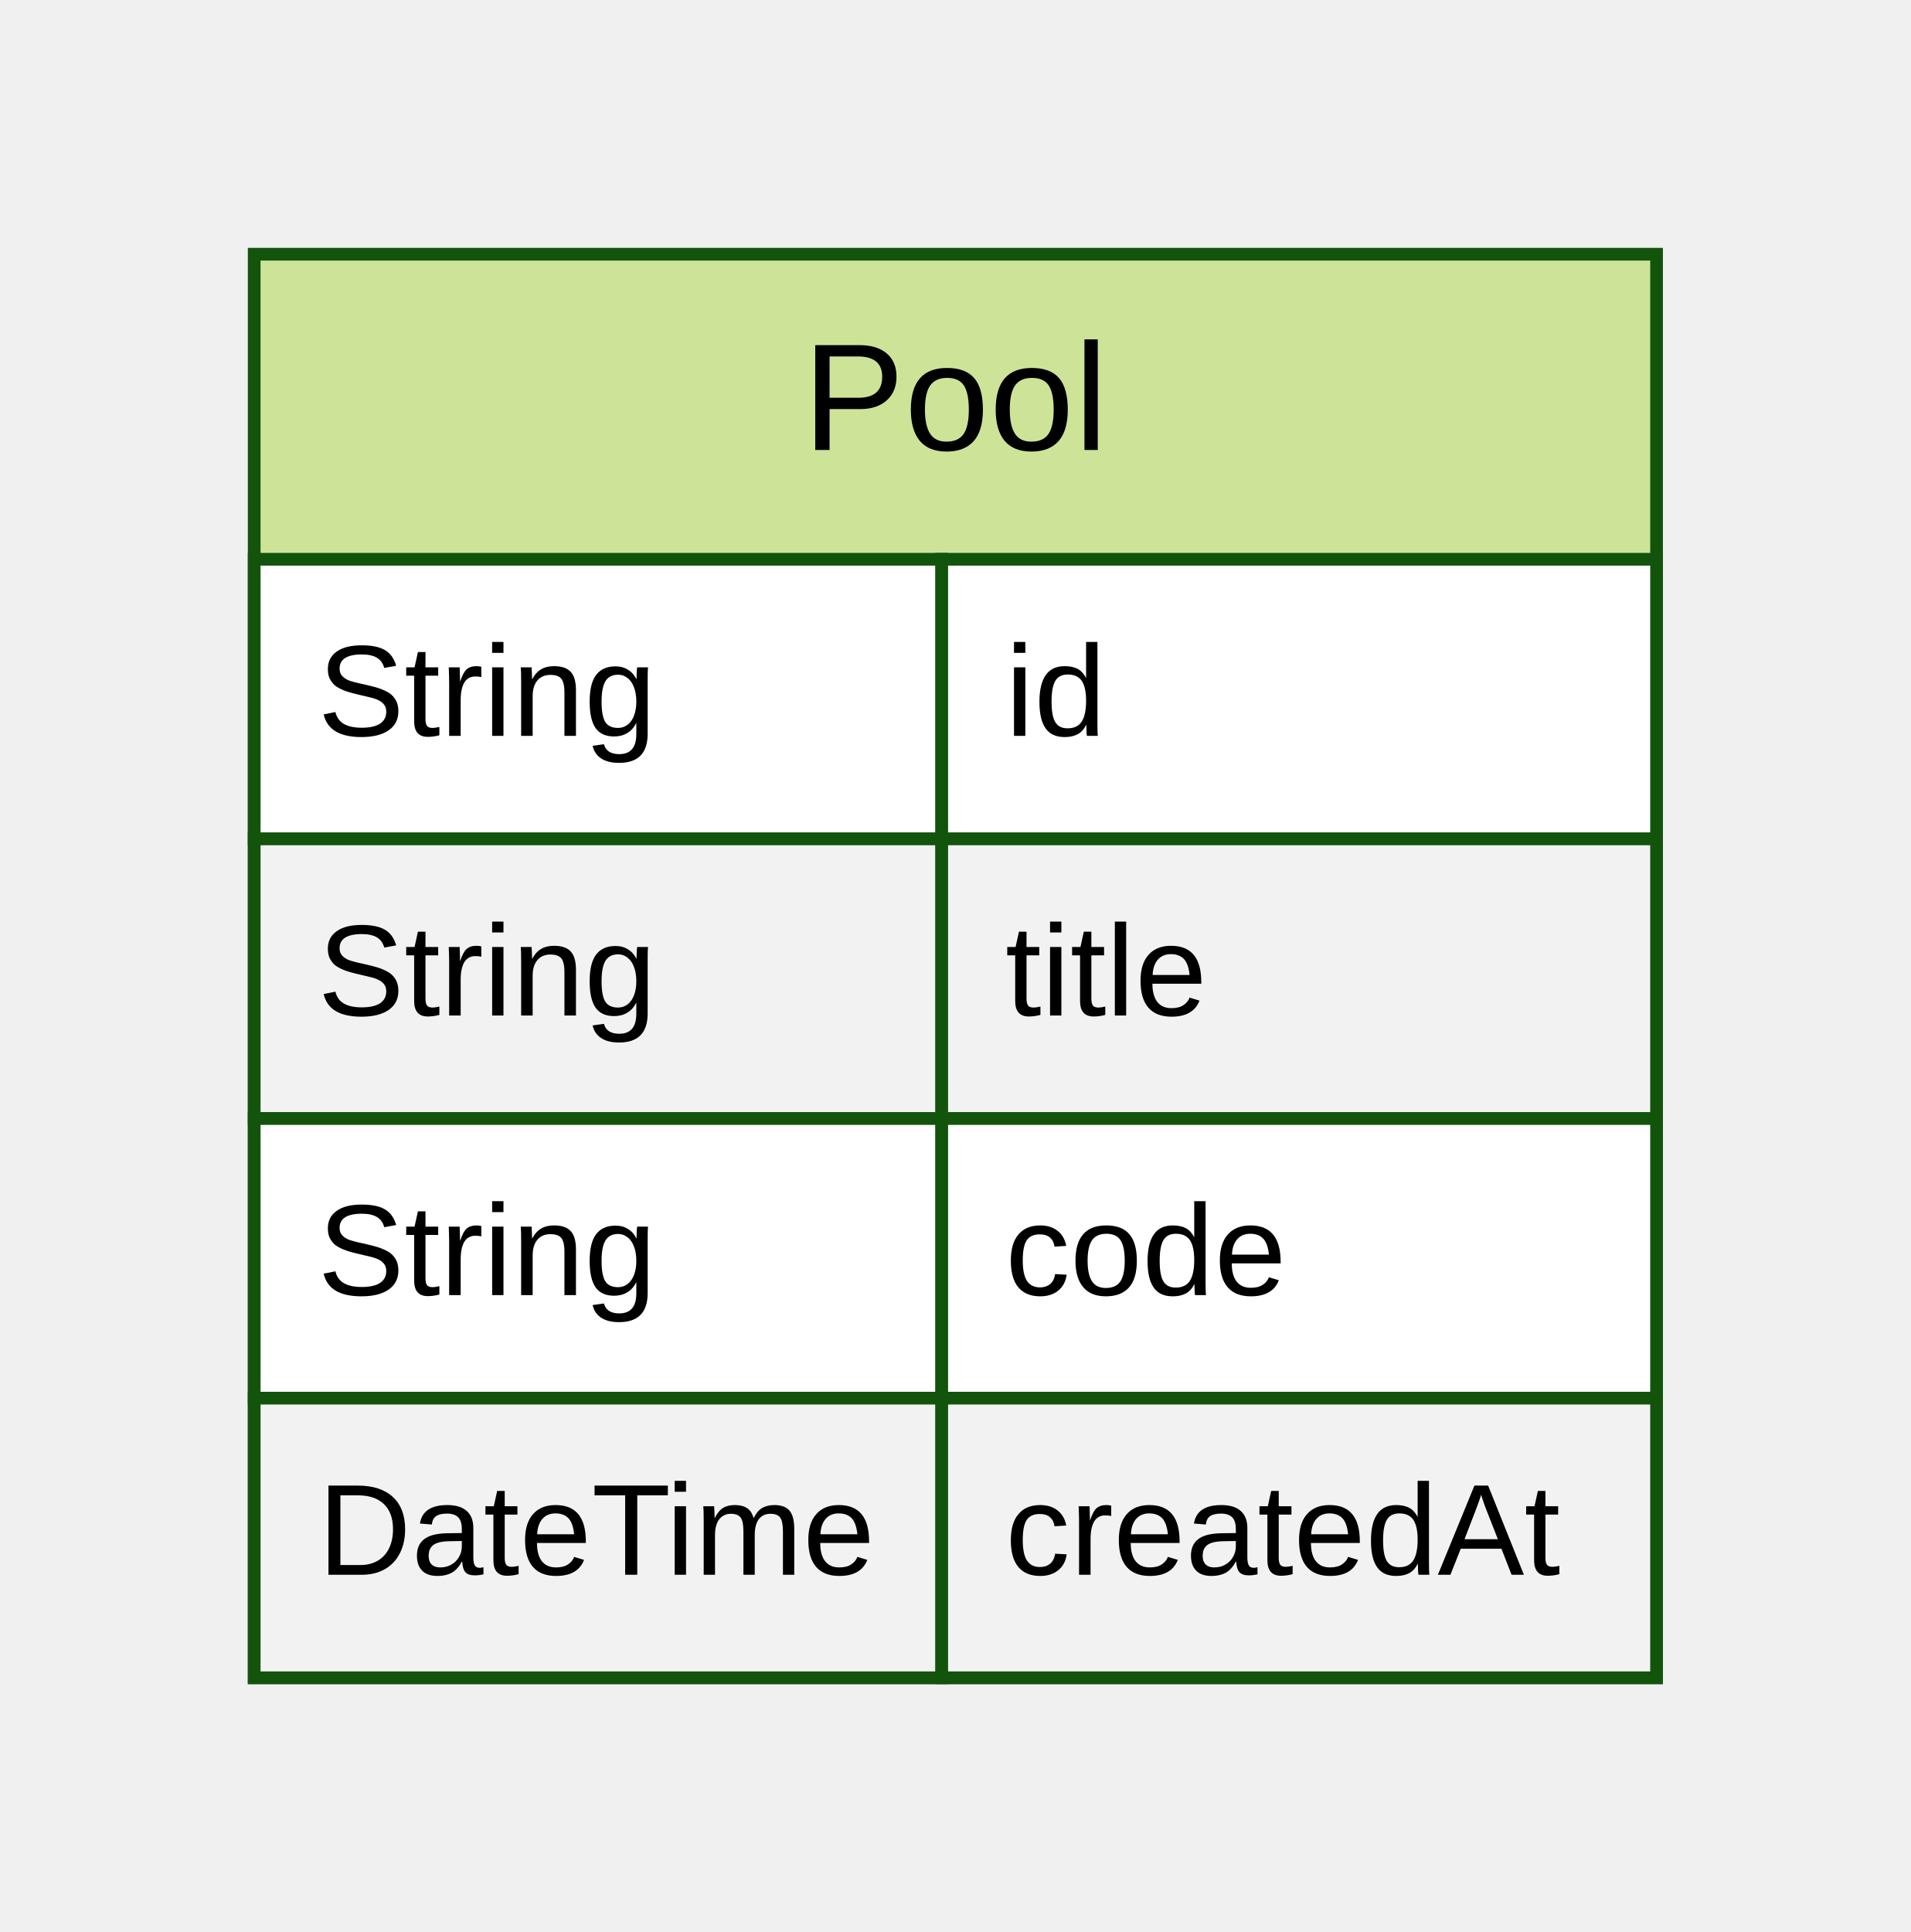
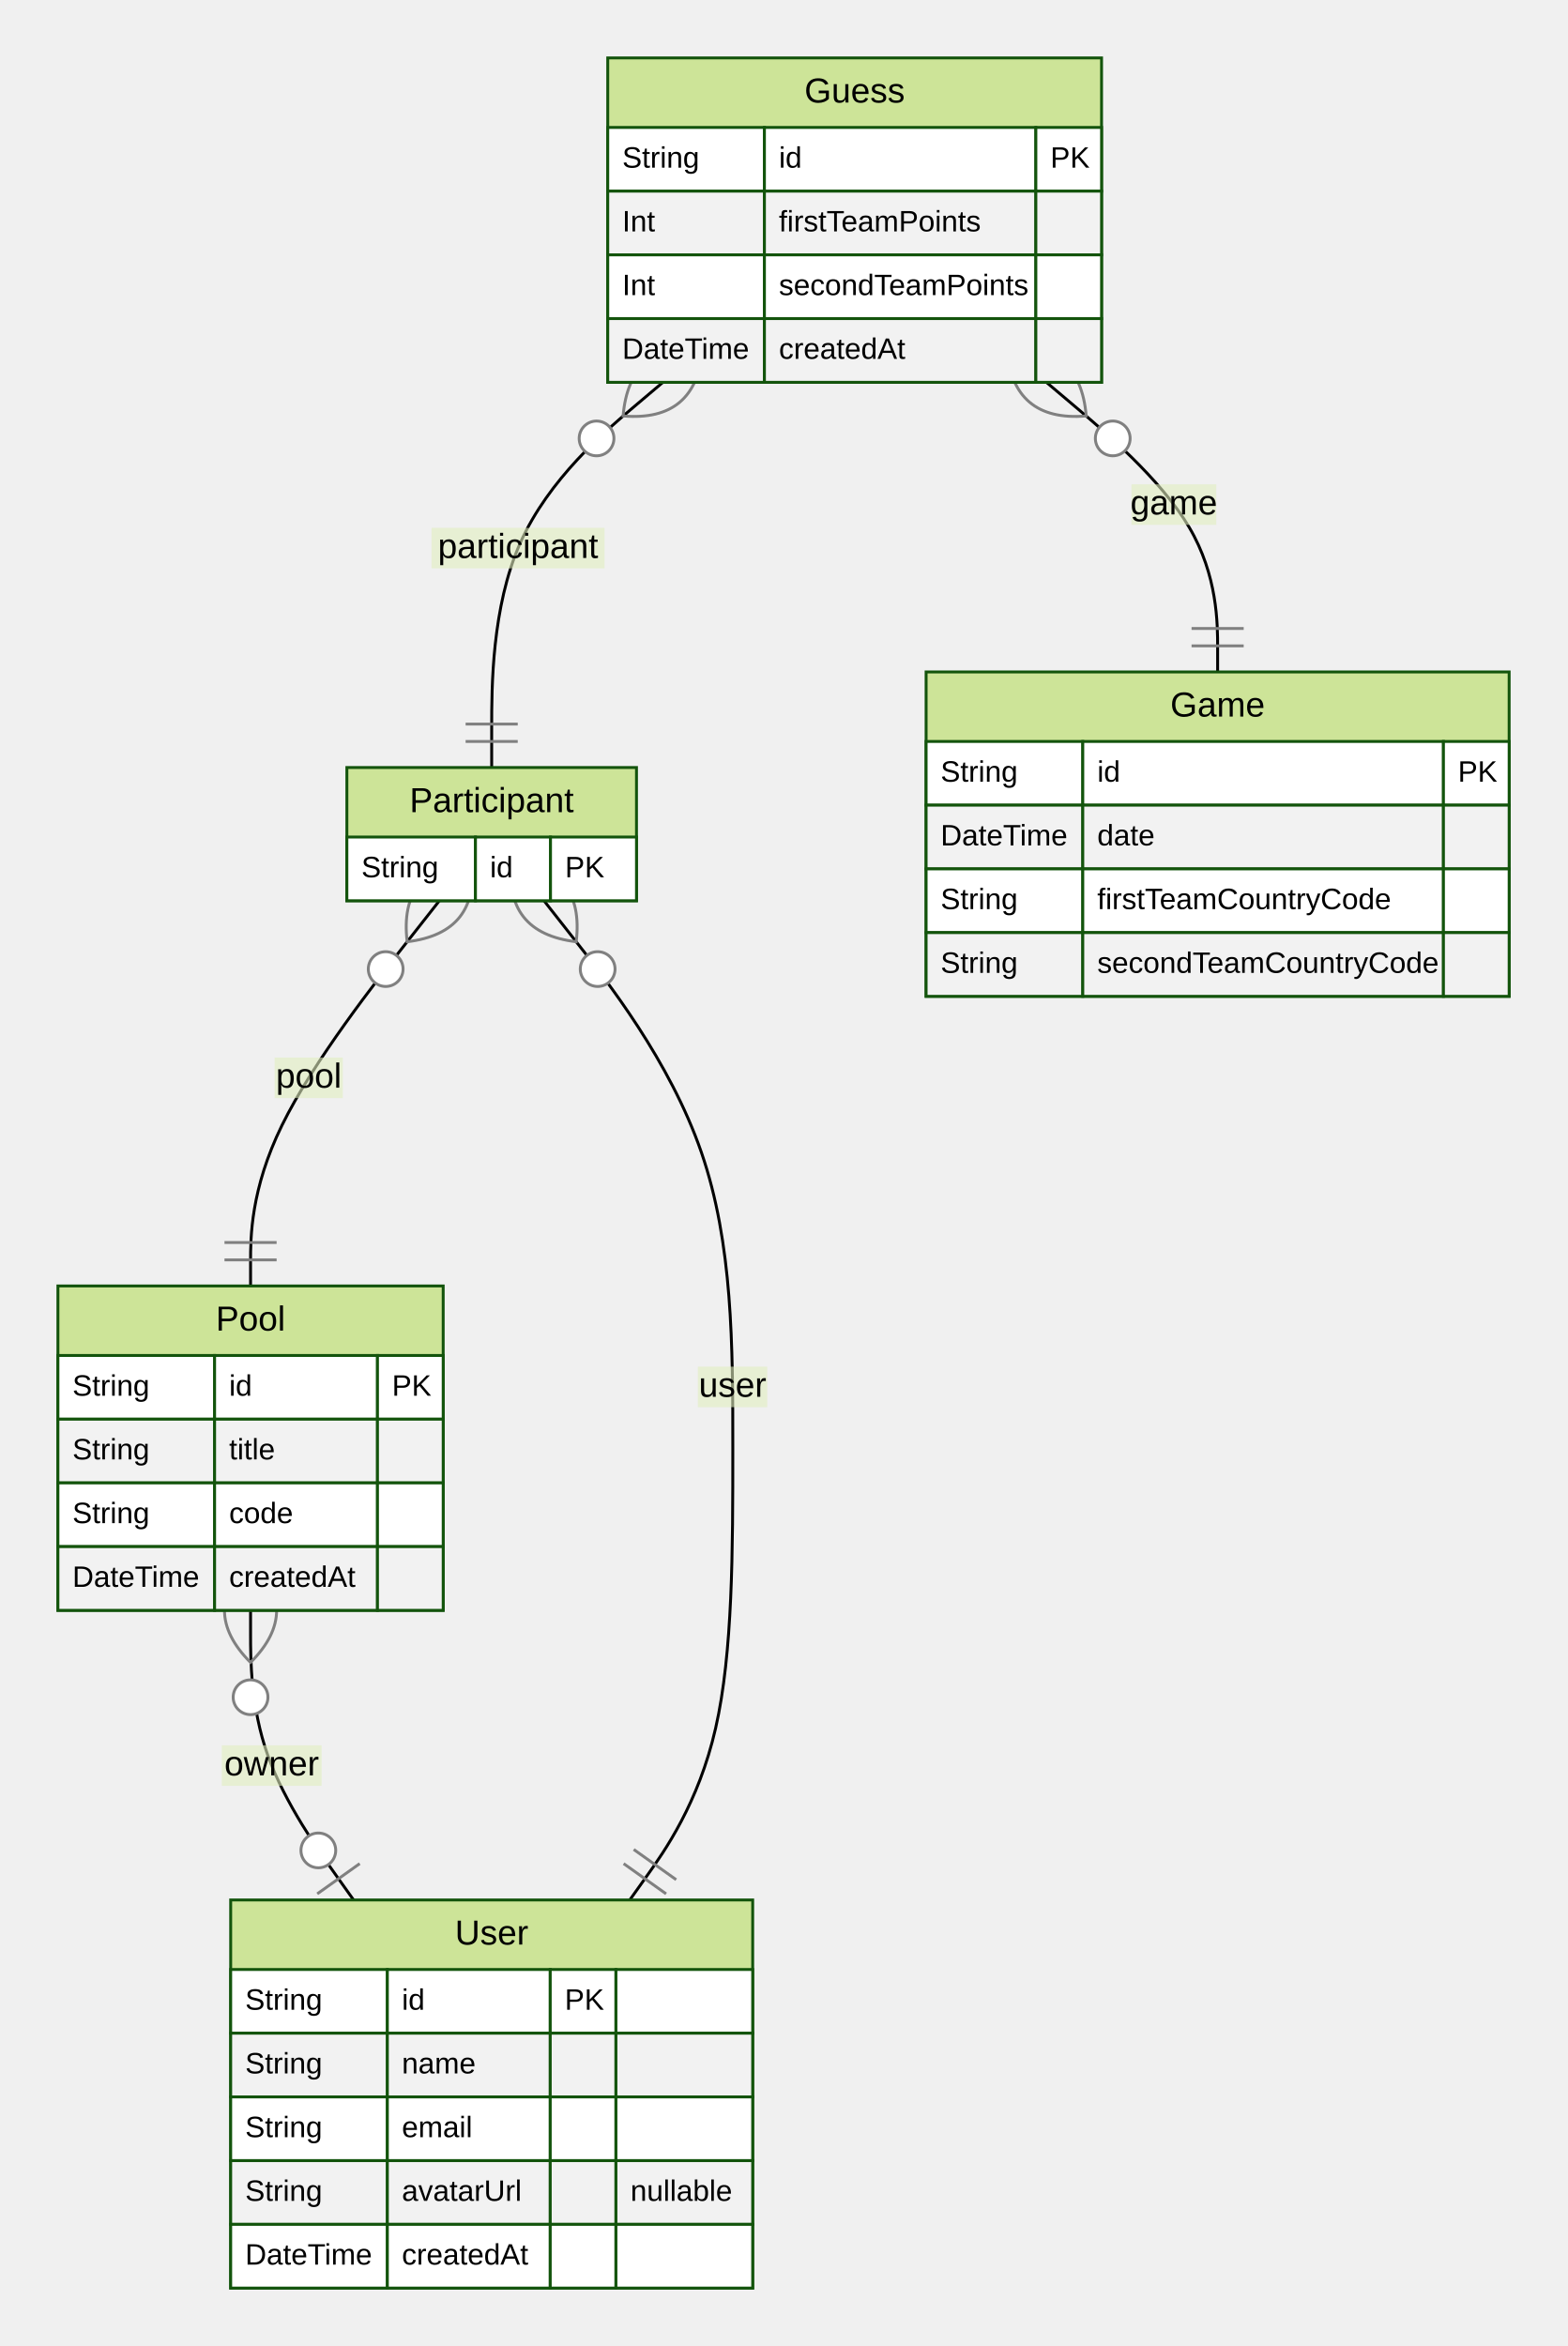
- <svg xmlns="http://www.w3.org/2000/svg" aria-labelledby="chart-title-mermaid-0 chart-desc-mermaid-0" role="img" viewBox="0 0 150.339 152" style="max-width: 150.339px; background-color: white;" width="100%" id="mermaid-0">
+ <svg xmlns="http://www.w3.org/2000/svg" aria-labelledby="chart-title-mermaid-0 chart-desc-mermaid-0" role="img" viewBox="0 0 541.082 810" style="max-width: 541.082px; background-color: white;" width="100%" id="mermaid-0">
  <style>#mermaid-0 {font-family:"trebuchet ms",verdana,arial,sans-serif;font-size:16px;fill:#000000;}#mermaid-0 .error-icon{fill:#552222;}#mermaid-0 .error-text{fill:#552222;stroke:#552222;}#mermaid-0 .edge-thickness-normal{stroke-width:2px;}#mermaid-0 .edge-thickness-thick{stroke-width:3.5px;}#mermaid-0 .edge-pattern-solid{stroke-dasharray:0;}#mermaid-0 .edge-pattern-dashed{stroke-dasharray:3;}#mermaid-0 .edge-pattern-dotted{stroke-dasharray:2;}#mermaid-0 .marker{fill:#000000;stroke:#000000;}#mermaid-0 .marker.cross{stroke:#000000;}#mermaid-0 svg{font-family:"trebuchet ms",verdana,arial,sans-serif;font-size:16px;}#mermaid-0 .entityBox{fill:#cde498;stroke:#13540c;}#mermaid-0 .attributeBoxOdd{fill:#ffffff;stroke:#13540c;}#mermaid-0 .attributeBoxEven{fill:#f2f2f2;stroke:#13540c;}#mermaid-0 .relationshipLabelBox{fill:hsl(78.158, 58.462%, 84.51%);opacity:0.7;background-color:hsl(78.158, 58.462%, 84.51%);}#mermaid-0 .relationshipLabelBox rect{opacity:0.5;}#mermaid-0 .relationshipLine{stroke:#000000;}#mermaid-0 :root{--mermaid-font-family:"trebuchet ms",verdana,arial,sans-serif;}</style>
  <g />
  <defs>
    <marker orient="auto" markerHeight="18" markerWidth="18" refY="9" refX="0" id="ONLY_ONE_START">
      <path d="M9,0 L9,18 M15,0 L15,18" fill="none" stroke="gray" />
    </marker>
  </defs>
  <defs>
    <marker orient="auto" markerHeight="18" markerWidth="18" refY="9" refX="18" id="ONLY_ONE_END">
      <path d="M3,0 L3,18 M9,0 L9,18" fill="none" stroke="gray" />
    </marker>
  </defs>
  <defs>
    <marker orient="auto" markerHeight="18" markerWidth="30" refY="9" refX="0" id="ZERO_OR_ONE_START">
      <circle r="6" cy="9" cx="21" fill="white" stroke="gray" />
      <path d="M9,0 L9,18" fill="none" stroke="gray" />
    </marker>
  </defs>
  <defs>
    <marker orient="auto" markerHeight="18" markerWidth="30" refY="9" refX="30" id="ZERO_OR_ONE_END">
      <circle r="6" cy="9" cx="9" fill="white" stroke="gray" />
      <path d="M21,0 L21,18" fill="none" stroke="gray" />
    </marker>
  </defs>
  <defs>
    <marker orient="auto" markerHeight="36" markerWidth="45" refY="18" refX="18" id="ONE_OR_MORE_START">
      <path d="M0,18 Q 18,0 36,18 Q 18,36 0,18 M42,9 L42,27" fill="none" stroke="gray" />
    </marker>
  </defs>
  <defs>
    <marker orient="auto" markerHeight="36" markerWidth="45" refY="18" refX="27" id="ONE_OR_MORE_END">
      <path d="M3,9 L3,27 M9,18 Q27,0 45,18 Q27,36 9,18" fill="none" stroke="gray" />
    </marker>
  </defs>
  <defs>
    <marker orient="auto" markerHeight="36" markerWidth="57" refY="18" refX="18" id="ZERO_OR_MORE_START">
      <circle r="6" cy="18" cx="48" fill="white" stroke="gray" />
      <path d="M0,18 Q18,0 36,18 Q18,36 0,18" fill="none" stroke="gray" />
    </marker>
  </defs>
  <defs>
    <marker orient="auto" markerHeight="36" markerWidth="57" refY="18" refX="39" id="ZERO_OR_MORE_END">
      <circle r="6" cy="18" cx="9" fill="white" stroke="gray" />
      <path d="M21,18 Q39,0 57,18 Q39,36 21,18" fill="none" stroke="gray" />
    </marker>
  </defs>
-   <g transform="translate(20,20 )" id="Pool">
-     <rect height="112" width="110.339" y="0" x="0" stroke="gray" fill-opacity="100%" fill="honeydew" class="er entityBox" />
-     <text transform="translate(55.16937,12)" style="font-family: &quot;trebuchet ms&quot;, verdana, arial, sans-serif;; font-size: 12px" text-anchor="middle" dominant-baseline="middle" y="0" x="0" id="entity-Pool" class="er entityLabel">Pool</text>
+   <path marker-start="url(#ZERO_OR_MORE_START)" marker-end="url(#ZERO_OR_ONE_END)" fill="none" stroke="gray" d="M86.513,556L86.513,564.333C86.513,572.667,86.513,589.333,92.443,606C98.373,622.667,110.233,639.333,116.163,647.667L122.093,656" class="er relationshipLine" />
+   <path marker-start="url(#ZERO_OR_MORE_START)" marker-end="url(#ONLY_ONE_END)" fill="none" stroke="gray" d="M187.835,311L198.7,324.833C209.565,338.667,231.296,366.333,242.161,397.833C253.026,429.333,253.026,464.667,253.026,500C253.026,535.333,253.026,570.667,247.096,596.667C241.167,622.667,229.307,639.333,223.377,647.667L217.447,656" class="er relationshipLine" />
+   <path marker-start="url(#ZERO_OR_MORE_START)" marker-end="url(#ONLY_ONE_END)" fill="none" stroke="gray" d="M151.705,311L140.839,324.833C129.974,338.667,108.244,366.333,97.378,388.5C86.513,410.667,86.513,427.333,86.513,435.667L86.513,444" class="er relationshipLine" />
+   <path marker-start="url(#ZERO_OR_MORE_START)" marker-end="url(#ONLY_ONE_END)" fill="none" stroke="gray" d="M228.887,132L219.034,140.333C209.181,148.667,189.476,165.333,179.623,187.5C169.77,209.667,169.77,237.333,169.77,251.167L169.77,265" class="er relationshipLine" />
+   <path marker-start="url(#ZERO_OR_MORE_START)" marker-end="url(#ONLY_ONE_END)" fill="none" stroke="gray" d="M361.309,132L371.162,140.333C381.015,148.667,400.72,165.333,410.573,182C420.426,198.667,420.426,215.333,420.426,223.667L420.426,232" class="er relationshipLine" />
+   <g transform="translate(20,444 )" id="Pool">
+     <rect height="112" width="133.026" y="0" x="0" stroke="gray" fill-opacity="100%" fill="honeydew" class="er entityBox" />
+     <text transform="translate(66.51321,12)" style="font-family: &quot;trebuchet ms&quot;, verdana, arial, sans-serif;; font-size: 12px" text-anchor="middle" dominant-baseline="middle" y="0" x="0" id="entity-Pool" class="er entityLabel">Pool</text>
    <rect height="22" width="54.096" y="24" x="0" stroke="gray" fill-opacity="100%" fill="honeydew" class="er attributeBoxOdd" />
    <text transform="translate(5,35)" style="font-family: &quot;trebuchet ms&quot;, verdana, arial, sans-serif;; font-size: 10.2px" text-anchor="left" dominant-baseline="middle" y="0" x="0" id="entity-Pool-attr-1-type" class="er entityLabel">String</text>
    <rect height="22" width="56.243" y="24" x="54.096" stroke="gray" fill-opacity="100%" fill="honeydew" class="er attributeBoxOdd" />
    <text transform="translate(59.09555,35)" style="font-family: &quot;trebuchet ms&quot;, verdana, arial, sans-serif;; font-size: 10.2px" text-anchor="left" dominant-baseline="middle" y="0" x="0" id="entity-Pool-attr-1-name" class="er entityLabel">id</text>
+     <rect height="22" width="22.688" y="24" x="110.339" stroke="gray" fill-opacity="100%" fill="honeydew" class="er attributeBoxOdd" />
+     <text transform="translate(115.3387,35)" style="font-family: &quot;trebuchet ms&quot;, verdana, arial, sans-serif;; font-size: 10.2px" text-anchor="left" dominant-baseline="middle" y="0" x="0" id="entity-Pool-attr-1-key" class="er entityLabel">PK</text>
    <rect height="22" width="54.096" y="46" x="0" stroke="gray" fill-opacity="100%" fill="honeydew" class="er attributeBoxEven" />
    <text transform="translate(5,57)" style="font-family: &quot;trebuchet ms&quot;, verdana, arial, sans-serif;; font-size: 10.2px" text-anchor="left" dominant-baseline="middle" y="0" x="0" id="entity-Pool-attr-2-type" class="er entityLabel">String</text>
    <rect height="22" width="56.243" y="46" x="54.096" stroke="gray" fill-opacity="100%" fill="honeydew" class="er attributeBoxEven" />
    <text transform="translate(59.09555,57)" style="font-family: &quot;trebuchet ms&quot;, verdana, arial, sans-serif;; font-size: 10.2px" text-anchor="left" dominant-baseline="middle" y="0" x="0" id="entity-Pool-attr-2-name" class="er entityLabel">title</text>
+     <rect height="22" width="22.688" y="46" x="110.339" stroke="gray" fill-opacity="100%" fill="honeydew" class="er attributeBoxEven" />
+     <text transform="translate(115.3387,57)" style="font-family: &quot;trebuchet ms&quot;, verdana, arial, sans-serif;; font-size: 10.2px" text-anchor="left" dominant-baseline="middle" y="0" x="0" id="entity-Pool-attr-2-key" class="er entityLabel" />
    <rect height="22" width="54.096" y="68" x="0" stroke="gray" fill-opacity="100%" fill="honeydew" class="er attributeBoxOdd" />
    <text transform="translate(5,79)" style="font-family: &quot;trebuchet ms&quot;, verdana, arial, sans-serif;; font-size: 10.2px" text-anchor="left" dominant-baseline="middle" y="0" x="0" id="entity-Pool-attr-3-type" class="er entityLabel">String</text>
    <rect height="22" width="56.243" y="68" x="54.096" stroke="gray" fill-opacity="100%" fill="honeydew" class="er attributeBoxOdd" />
    <text transform="translate(59.09555,79)" style="font-family: &quot;trebuchet ms&quot;, verdana, arial, sans-serif;; font-size: 10.2px" text-anchor="left" dominant-baseline="middle" y="0" x="0" id="entity-Pool-attr-3-name" class="er entityLabel">code</text>
+     <rect height="22" width="22.688" y="68" x="110.339" stroke="gray" fill-opacity="100%" fill="honeydew" class="er attributeBoxOdd" />
+     <text transform="translate(115.3387,79)" style="font-family: &quot;trebuchet ms&quot;, verdana, arial, sans-serif;; font-size: 10.2px" text-anchor="left" dominant-baseline="middle" y="0" x="0" id="entity-Pool-attr-3-key" class="er entityLabel" />
    <rect height="22" width="54.096" y="90" x="0" stroke="gray" fill-opacity="100%" fill="honeydew" class="er attributeBoxEven" />
    <text transform="translate(5,101)" style="font-family: &quot;trebuchet ms&quot;, verdana, arial, sans-serif;; font-size: 10.2px" text-anchor="left" dominant-baseline="middle" y="0" x="0" id="entity-Pool-attr-4-type" class="er entityLabel">DateTime</text>
    <rect height="22" width="56.243" y="90" x="54.096" stroke="gray" fill-opacity="100%" fill="honeydew" class="er attributeBoxEven" />
    <text transform="translate(59.09555,101)" style="font-family: &quot;trebuchet ms&quot;, verdana, arial, sans-serif;; font-size: 10.2px" text-anchor="left" dominant-baseline="middle" y="0" x="0" id="entity-Pool-attr-4-name" class="er entityLabel">createdAt</text>
-   </g>
+     <rect height="22" width="22.688" y="90" x="110.339" stroke="gray" fill-opacity="100%" fill="honeydew" class="er attributeBoxEven" />
+     <text transform="translate(115.3387,101)" style="font-family: &quot;trebuchet ms&quot;, verdana, arial, sans-serif;; font-size: 10.2px" text-anchor="left" dominant-baseline="middle" y="0" x="0" id="entity-Pool-attr-4-key" class="er entityLabel" />
+   </g>
+   <g transform="translate(119.7698,265 )" id="Participant">
+     <rect height="46" width="100" y="0" x="0" stroke="gray" fill-opacity="100%" fill="honeydew" class="er entityBox" />
+     <text transform="translate(50,12)" style="font-family: &quot;trebuchet ms&quot;, verdana, arial, sans-serif;; font-size: 12px" text-anchor="middle" dominant-baseline="middle" y="0" x="0" id="entity-Participant" class="er entityLabel">Participant</text>
+     <rect height="22" width="44.399" y="24" x="0" stroke="gray" fill-opacity="100%" fill="honeydew" class="er attributeBoxOdd" />
+     <text transform="translate(5,35)" style="font-family: &quot;trebuchet ms&quot;, verdana, arial, sans-serif;; font-size: 10.2px" text-anchor="left" dominant-baseline="middle" y="0" x="0" id="entity-Participant-attr-1-type" class="er entityLabel">String</text>
+     <rect height="22" width="25.911" y="24" x="44.399" stroke="gray" fill-opacity="100%" fill="honeydew" class="er attributeBoxOdd" />
+     <text transform="translate(49.39862,35)" style="font-family: &quot;trebuchet ms&quot;, verdana, arial, sans-serif;; font-size: 10.2px" text-anchor="left" dominant-baseline="middle" y="0" x="0" id="entity-Participant-attr-1-name" class="er entityLabel">id</text>
+     <rect height="22" width="29.69" y="24" x="70.31" stroke="gray" fill-opacity="100%" fill="honeydew" class="er attributeBoxOdd" />
+     <text transform="translate(75.30976,35)" style="font-family: &quot;trebuchet ms&quot;, verdana, arial, sans-serif;; font-size: 10.2px" text-anchor="left" dominant-baseline="middle" y="0" x="0" id="entity-Participant-attr-1-key" class="er entityLabel">PK</text>
+   </g>
+   <g transform="translate(79.65034,656 )" id="User">
+     <rect height="134" width="180.239" y="0" x="0" stroke="gray" fill-opacity="100%" fill="honeydew" class="er entityBox" />
+     <text transform="translate(90.11948,12)" style="font-family: &quot;trebuchet ms&quot;, verdana, arial, sans-serif;; font-size: 12px" text-anchor="middle" dominant-baseline="middle" y="0" x="0" id="entity-User" class="er entityLabel">User</text>
+     <rect height="22" width="54.096" y="24" x="0" stroke="gray" fill-opacity="100%" fill="honeydew" class="er attributeBoxOdd" />
+     <text transform="translate(5,35)" style="font-family: &quot;trebuchet ms&quot;, verdana, arial, sans-serif;; font-size: 10.2px" text-anchor="left" dominant-baseline="middle" y="0" x="0" id="entity-User-attr-1-type" class="er entityLabel">String</text>
+     <rect height="22" width="56.243" y="24" x="54.096" stroke="gray" fill-opacity="100%" fill="honeydew" class="er attributeBoxOdd" />
+     <text transform="translate(59.09555,35)" style="font-family: &quot;trebuchet ms&quot;, verdana, arial, sans-serif;; font-size: 10.2px" text-anchor="left" dominant-baseline="middle" y="0" x="0" id="entity-User-attr-1-name" class="er entityLabel">id</text>
+     <rect height="22" width="22.688" y="24" x="110.339" stroke="gray" fill-opacity="100%" fill="honeydew" class="er attributeBoxOdd" />
+     <text transform="translate(115.3387,35)" style="font-family: &quot;trebuchet ms&quot;, verdana, arial, sans-serif;; font-size: 10.2px" text-anchor="left" dominant-baseline="middle" y="0" x="0" id="entity-User-attr-1-key" class="er entityLabel">PK</text>
+     <rect height="22" width="47.213" y="24" x="133.026" stroke="gray" fill-opacity="100%" fill="honeydew" class="er attributeBoxOdd" />
+     <text transform="translate(138.0264,35)" style="font-family: &quot;trebuchet ms&quot;, verdana, arial, sans-serif;; font-size: 10.2px" text-anchor="left" dominant-baseline="middle" y="0" x="0" id="entity-User-attr-1-comment" class="er entityLabel" />
+     <rect height="22" width="54.096" y="46" x="0" stroke="gray" fill-opacity="100%" fill="honeydew" class="er attributeBoxEven" />
+     <text transform="translate(5,57)" style="font-family: &quot;trebuchet ms&quot;, verdana, arial, sans-serif;; font-size: 10.2px" text-anchor="left" dominant-baseline="middle" y="0" x="0" id="entity-User-attr-2-type" class="er entityLabel">String</text>
+     <rect height="22" width="56.243" y="46" x="54.096" stroke="gray" fill-opacity="100%" fill="honeydew" class="er attributeBoxEven" />
+     <text transform="translate(59.09555,57)" style="font-family: &quot;trebuchet ms&quot;, verdana, arial, sans-serif;; font-size: 10.2px" text-anchor="left" dominant-baseline="middle" y="0" x="0" id="entity-User-attr-2-name" class="er entityLabel">name</text>
+     <rect height="22" width="22.688" y="46" x="110.339" stroke="gray" fill-opacity="100%" fill="honeydew" class="er attributeBoxEven" />
+     <text transform="translate(115.3387,57)" style="font-family: &quot;trebuchet ms&quot;, verdana, arial, sans-serif;; font-size: 10.2px" text-anchor="left" dominant-baseline="middle" y="0" x="0" id="entity-User-attr-2-key" class="er entityLabel" />
+     <rect height="22" width="47.213" y="46" x="133.026" stroke="gray" fill-opacity="100%" fill="honeydew" class="er attributeBoxEven" />
+     <text transform="translate(138.0264,57)" style="font-family: &quot;trebuchet ms&quot;, verdana, arial, sans-serif;; font-size: 10.2px" text-anchor="left" dominant-baseline="middle" y="0" x="0" id="entity-User-attr-2-comment" class="er entityLabel" />
+     <rect height="22" width="54.096" y="68" x="0" stroke="gray" fill-opacity="100%" fill="honeydew" class="er attributeBoxOdd" />
+     <text transform="translate(5,79)" style="font-family: &quot;trebuchet ms&quot;, verdana, arial, sans-serif;; font-size: 10.2px" text-anchor="left" dominant-baseline="middle" y="0" x="0" id="entity-User-attr-3-type" class="er entityLabel">String</text>
+     <rect height="22" width="56.243" y="68" x="54.096" stroke="gray" fill-opacity="100%" fill="honeydew" class="er attributeBoxOdd" />
+     <text transform="translate(59.09555,79)" style="font-family: &quot;trebuchet ms&quot;, verdana, arial, sans-serif;; font-size: 10.2px" text-anchor="left" dominant-baseline="middle" y="0" x="0" id="entity-User-attr-3-name" class="er entityLabel">email</text>
+     <rect height="22" width="22.688" y="68" x="110.339" stroke="gray" fill-opacity="100%" fill="honeydew" class="er attributeBoxOdd" />
+     <text transform="translate(115.3387,79)" style="font-family: &quot;trebuchet ms&quot;, verdana, arial, sans-serif;; font-size: 10.2px" text-anchor="left" dominant-baseline="middle" y="0" x="0" id="entity-User-attr-3-key" class="er entityLabel" />
+     <rect height="22" width="47.213" y="68" x="133.026" stroke="gray" fill-opacity="100%" fill="honeydew" class="er attributeBoxOdd" />
+     <text transform="translate(138.0264,79)" style="font-family: &quot;trebuchet ms&quot;, verdana, arial, sans-serif;; font-size: 10.2px" text-anchor="left" dominant-baseline="middle" y="0" x="0" id="entity-User-attr-3-comment" class="er entityLabel" />
+     <rect height="22" width="54.096" y="90" x="0" stroke="gray" fill-opacity="100%" fill="honeydew" class="er attributeBoxEven" />
+     <text transform="translate(5,101)" style="font-family: &quot;trebuchet ms&quot;, verdana, arial, sans-serif;; font-size: 10.2px" text-anchor="left" dominant-baseline="middle" y="0" x="0" id="entity-User-attr-4-type" class="er entityLabel">String</text>
+     <rect height="22" width="56.243" y="90" x="54.096" stroke="gray" fill-opacity="100%" fill="honeydew" class="er attributeBoxEven" />
+     <text transform="translate(59.09555,101)" style="font-family: &quot;trebuchet ms&quot;, verdana, arial, sans-serif;; font-size: 10.2px" text-anchor="left" dominant-baseline="middle" y="0" x="0" id="entity-User-attr-4-name" class="er entityLabel">avatarUrl</text>
+     <rect height="22" width="22.688" y="90" x="110.339" stroke="gray" fill-opacity="100%" fill="honeydew" class="er attributeBoxEven" />
+     <text transform="translate(115.3387,101)" style="font-family: &quot;trebuchet ms&quot;, verdana, arial, sans-serif;; font-size: 10.2px" text-anchor="left" dominant-baseline="middle" y="0" x="0" id="entity-User-attr-4-key" class="er entityLabel" />
+     <rect height="22" width="47.213" y="90" x="133.026" stroke="gray" fill-opacity="100%" fill="honeydew" class="er attributeBoxEven" />
+     <text transform="translate(138.0264,101)" style="font-family: &quot;trebuchet ms&quot;, verdana, arial, sans-serif;; font-size: 10.2px" text-anchor="left" dominant-baseline="middle" y="0" x="0" id="entity-User-attr-4-comment" class="er entityLabel">nullable</text>
+     <rect height="22" width="54.096" y="112" x="0" stroke="gray" fill-opacity="100%" fill="honeydew" class="er attributeBoxOdd" />
+     <text transform="translate(5,123)" style="font-family: &quot;trebuchet ms&quot;, verdana, arial, sans-serif;; font-size: 10.2px" text-anchor="left" dominant-baseline="middle" y="0" x="0" id="entity-User-attr-5-type" class="er entityLabel">DateTime</text>
+     <rect height="22" width="56.243" y="112" x="54.096" stroke="gray" fill-opacity="100%" fill="honeydew" class="er attributeBoxOdd" />
+     <text transform="translate(59.09555,123)" style="font-family: &quot;trebuchet ms&quot;, verdana, arial, sans-serif;; font-size: 10.2px" text-anchor="left" dominant-baseline="middle" y="0" x="0" id="entity-User-attr-5-name" class="er entityLabel">createdAt</text>
+     <rect height="22" width="22.688" y="112" x="110.339" stroke="gray" fill-opacity="100%" fill="honeydew" class="er attributeBoxOdd" />
+     <text transform="translate(115.3387,123)" style="font-family: &quot;trebuchet ms&quot;, verdana, arial, sans-serif;; font-size: 10.2px" text-anchor="left" dominant-baseline="middle" y="0" x="0" id="entity-User-attr-5-key" class="er entityLabel" />
+     <rect height="22" width="47.213" y="112" x="133.026" stroke="gray" fill-opacity="100%" fill="honeydew" class="er attributeBoxOdd" />
+     <text transform="translate(138.0264,123)" style="font-family: &quot;trebuchet ms&quot;, verdana, arial, sans-serif;; font-size: 10.2px" text-anchor="left" dominant-baseline="middle" y="0" x="0" id="entity-User-attr-5-comment" class="er entityLabel" />
+   </g>
+   <g transform="translate(319.7698,232 )" id="Game">
+     <rect height="112" width="201.312" y="0" x="0" stroke="gray" fill-opacity="100%" fill="honeydew" class="er entityBox" />
+     <text transform="translate(100.6562,12)" style="font-family: &quot;trebuchet ms&quot;, verdana, arial, sans-serif;; font-size: 12px" text-anchor="middle" dominant-baseline="middle" y="0" x="0" id="entity-Game" class="er entityLabel">Game</text>
+     <rect height="22" width="54.096" y="24" x="0" stroke="gray" fill-opacity="100%" fill="honeydew" class="er attributeBoxOdd" />
+     <text transform="translate(5,35)" style="font-family: &quot;trebuchet ms&quot;, verdana, arial, sans-serif;; font-size: 10.2px" text-anchor="left" dominant-baseline="middle" y="0" x="0" id="entity-Game-attr-1-type" class="er entityLabel">String</text>
+     <rect height="22" width="124.529" y="24" x="54.096" stroke="gray" fill-opacity="100%" fill="honeydew" class="er attributeBoxOdd" />
+     <text transform="translate(59.09555,35)" style="font-family: &quot;trebuchet ms&quot;, verdana, arial, sans-serif;; font-size: 10.2px" text-anchor="left" dominant-baseline="middle" y="0" x="0" id="entity-Game-attr-1-name" class="er entityLabel">id</text>
+     <rect height="22" width="22.688" y="24" x="178.625" stroke="gray" fill-opacity="100%" fill="honeydew" class="er attributeBoxOdd" />
+     <text transform="translate(183.6248,35)" style="font-family: &quot;trebuchet ms&quot;, verdana, arial, sans-serif;; font-size: 10.2px" text-anchor="left" dominant-baseline="middle" y="0" x="0" id="entity-Game-attr-1-key" class="er entityLabel">PK</text>
+     <rect height="22" width="54.096" y="46" x="0" stroke="gray" fill-opacity="100%" fill="honeydew" class="er attributeBoxEven" />
+     <text transform="translate(5,57)" style="font-family: &quot;trebuchet ms&quot;, verdana, arial, sans-serif;; font-size: 10.2px" text-anchor="left" dominant-baseline="middle" y="0" x="0" id="entity-Game-attr-2-type" class="er entityLabel">DateTime</text>
+     <rect height="22" width="124.529" y="46" x="54.096" stroke="gray" fill-opacity="100%" fill="honeydew" class="er attributeBoxEven" />
+     <text transform="translate(59.09555,57)" style="font-family: &quot;trebuchet ms&quot;, verdana, arial, sans-serif;; font-size: 10.2px" text-anchor="left" dominant-baseline="middle" y="0" x="0" id="entity-Game-attr-2-name" class="er entityLabel">date</text>
+     <rect height="22" width="22.688" y="46" x="178.625" stroke="gray" fill-opacity="100%" fill="honeydew" class="er attributeBoxEven" />
+     <text transform="translate(183.6248,57)" style="font-family: &quot;trebuchet ms&quot;, verdana, arial, sans-serif;; font-size: 10.2px" text-anchor="left" dominant-baseline="middle" y="0" x="0" id="entity-Game-attr-2-key" class="er entityLabel" />
+     <rect height="22" width="54.096" y="68" x="0" stroke="gray" fill-opacity="100%" fill="honeydew" class="er attributeBoxOdd" />
+     <text transform="translate(5,79)" style="font-family: &quot;trebuchet ms&quot;, verdana, arial, sans-serif;; font-size: 10.2px" text-anchor="left" dominant-baseline="middle" y="0" x="0" id="entity-Game-attr-3-type" class="er entityLabel">String</text>
+     <rect height="22" width="124.529" y="68" x="54.096" stroke="gray" fill-opacity="100%" fill="honeydew" class="er attributeBoxOdd" />
+     <text transform="translate(59.09555,79)" style="font-family: &quot;trebuchet ms&quot;, verdana, arial, sans-serif;; font-size: 10.2px" text-anchor="left" dominant-baseline="middle" y="0" x="0" id="entity-Game-attr-3-name" class="er entityLabel">firstTeamCountryCode</text>
+     <rect height="22" width="22.688" y="68" x="178.625" stroke="gray" fill-opacity="100%" fill="honeydew" class="er attributeBoxOdd" />
+     <text transform="translate(183.6248,79)" style="font-family: &quot;trebuchet ms&quot;, verdana, arial, sans-serif;; font-size: 10.2px" text-anchor="left" dominant-baseline="middle" y="0" x="0" id="entity-Game-attr-3-key" class="er entityLabel" />
+     <rect height="22" width="54.096" y="90" x="0" stroke="gray" fill-opacity="100%" fill="honeydew" class="er attributeBoxEven" />
+     <text transform="translate(5,101)" style="font-family: &quot;trebuchet ms&quot;, verdana, arial, sans-serif;; font-size: 10.2px" text-anchor="left" dominant-baseline="middle" y="0" x="0" id="entity-Game-attr-4-type" class="er entityLabel">String</text>
+     <rect height="22" width="124.529" y="90" x="54.096" stroke="gray" fill-opacity="100%" fill="honeydew" class="er attributeBoxEven" />
+     <text transform="translate(59.09555,101)" style="font-family: &quot;trebuchet ms&quot;, verdana, arial, sans-serif;; font-size: 10.2px" text-anchor="left" dominant-baseline="middle" y="0" x="0" id="entity-Game-attr-4-name" class="er entityLabel">secondTeamCountryCode</text>
+     <rect height="22" width="22.688" y="90" x="178.625" stroke="gray" fill-opacity="100%" fill="honeydew" class="er attributeBoxEven" />
+     <text transform="translate(183.6248,101)" style="font-family: &quot;trebuchet ms&quot;, verdana, arial, sans-serif;; font-size: 10.2px" text-anchor="left" dominant-baseline="middle" y="0" x="0" id="entity-Game-attr-4-key" class="er entityLabel" />
+   </g>
+   <g transform="translate(209.8457,20 )" id="Guess">
+     <rect height="112" width="170.504" y="0" x="0" stroke="gray" fill-opacity="100%" fill="honeydew" class="er entityBox" />
+     <text transform="translate(85.2522,12)" style="font-family: &quot;trebuchet ms&quot;, verdana, arial, sans-serif;; font-size: 12px" text-anchor="middle" dominant-baseline="middle" y="0" x="0" id="entity-Guess" class="er entityLabel">Guess</text>
+     <rect height="22" width="54.096" y="24" x="0" stroke="gray" fill-opacity="100%" fill="honeydew" class="er attributeBoxOdd" />
+     <text transform="translate(5,35)" style="font-family: &quot;trebuchet ms&quot;, verdana, arial, sans-serif;; font-size: 10.2px" text-anchor="left" dominant-baseline="middle" y="0" x="0" id="entity-Guess-attr-1-type" class="er entityLabel">String</text>
+     <rect height="22" width="93.721" y="24" x="54.096" stroke="gray" fill-opacity="100%" fill="honeydew" class="er attributeBoxOdd" />
+     <text transform="translate(59.09555,35)" style="font-family: &quot;trebuchet ms&quot;, verdana, arial, sans-serif;; font-size: 10.2px" text-anchor="left" dominant-baseline="middle" y="0" x="0" id="entity-Guess-attr-1-name" class="er entityLabel">id</text>
+     <rect height="22" width="22.688" y="24" x="147.817" stroke="gray" fill-opacity="100%" fill="honeydew" class="er attributeBoxOdd" />
+     <text transform="translate(152.8167,35)" style="font-family: &quot;trebuchet ms&quot;, verdana, arial, sans-serif;; font-size: 10.2px" text-anchor="left" dominant-baseline="middle" y="0" x="0" id="entity-Guess-attr-1-key" class="er entityLabel">PK</text>
+     <rect height="22" width="54.096" y="46" x="0" stroke="gray" fill-opacity="100%" fill="honeydew" class="er attributeBoxEven" />
+     <text transform="translate(5,57)" style="font-family: &quot;trebuchet ms&quot;, verdana, arial, sans-serif;; font-size: 10.2px" text-anchor="left" dominant-baseline="middle" y="0" x="0" id="entity-Guess-attr-2-type" class="er entityLabel">Int</text>
+     <rect height="22" width="93.721" y="46" x="54.096" stroke="gray" fill-opacity="100%" fill="honeydew" class="er attributeBoxEven" />
+     <text transform="translate(59.09555,57)" style="font-family: &quot;trebuchet ms&quot;, verdana, arial, sans-serif;; font-size: 10.2px" text-anchor="left" dominant-baseline="middle" y="0" x="0" id="entity-Guess-attr-2-name" class="er entityLabel">firstTeamPoints</text>
+     <rect height="22" width="22.688" y="46" x="147.817" stroke="gray" fill-opacity="100%" fill="honeydew" class="er attributeBoxEven" />
+     <text transform="translate(152.8167,57)" style="font-family: &quot;trebuchet ms&quot;, verdana, arial, sans-serif;; font-size: 10.2px" text-anchor="left" dominant-baseline="middle" y="0" x="0" id="entity-Guess-attr-2-key" class="er entityLabel" />
+     <rect height="22" width="54.096" y="68" x="0" stroke="gray" fill-opacity="100%" fill="honeydew" class="er attributeBoxOdd" />
+     <text transform="translate(5,79)" style="font-family: &quot;trebuchet ms&quot;, verdana, arial, sans-serif;; font-size: 10.2px" text-anchor="left" dominant-baseline="middle" y="0" x="0" id="entity-Guess-attr-3-type" class="er entityLabel">Int</text>
+     <rect height="22" width="93.721" y="68" x="54.096" stroke="gray" fill-opacity="100%" fill="honeydew" class="er attributeBoxOdd" />
+     <text transform="translate(59.09555,79)" style="font-family: &quot;trebuchet ms&quot;, verdana, arial, sans-serif;; font-size: 10.2px" text-anchor="left" dominant-baseline="middle" y="0" x="0" id="entity-Guess-attr-3-name" class="er entityLabel">secondTeamPoints</text>
+     <rect height="22" width="22.688" y="68" x="147.817" stroke="gray" fill-opacity="100%" fill="honeydew" class="er attributeBoxOdd" />
+     <text transform="translate(152.8167,79)" style="font-family: &quot;trebuchet ms&quot;, verdana, arial, sans-serif;; font-size: 10.2px" text-anchor="left" dominant-baseline="middle" y="0" x="0" id="entity-Guess-attr-3-key" class="er entityLabel" />
+     <rect height="22" width="54.096" y="90" x="0" stroke="gray" fill-opacity="100%" fill="honeydew" class="er attributeBoxEven" />
+     <text transform="translate(5,101)" style="font-family: &quot;trebuchet ms&quot;, verdana, arial, sans-serif;; font-size: 10.2px" text-anchor="left" dominant-baseline="middle" y="0" x="0" id="entity-Guess-attr-4-type" class="er entityLabel">DateTime</text>
+     <rect height="22" width="93.721" y="90" x="54.096" stroke="gray" fill-opacity="100%" fill="honeydew" class="er attributeBoxEven" />
+     <text transform="translate(59.09555,101)" style="font-family: &quot;trebuchet ms&quot;, verdana, arial, sans-serif;; font-size: 10.2px" text-anchor="left" dominant-baseline="middle" y="0" x="0" id="entity-Guess-attr-4-name" class="er entityLabel">createdAt</text>
+     <rect height="22" width="22.688" y="90" x="147.817" stroke="gray" fill-opacity="100%" fill="honeydew" class="er attributeBoxEven" />
+     <text transform="translate(152.8167,101)" style="font-family: &quot;trebuchet ms&quot;, verdana, arial, sans-serif;; font-size: 10.2px" text-anchor="left" dominant-baseline="middle" y="0" x="0" id="entity-Guess-attr-4-key" class="er entityLabel" />
+   </g>
+   <rect fill-opacity="85%" fill="white" height="14" width="34.471" y="602.592" x="76.574" class="er relationshipLabelBox" />
+   <text style="font-family: &quot;trebuchet ms&quot;, verdana, arial, sans-serif;; font-size: 12px" dominant-baseline="middle" text-anchor="middle" y="609.592" x="93.81" id="rel1" class="er relationshipLabel">owner</text>
+   <rect fill-opacity="85%" fill="white" height="14" width="23.959" y="471.862" x="240.96" class="er relationshipLabelBox" />
+   <text style="font-family: &quot;trebuchet ms&quot;, verdana, arial, sans-serif;; font-size: 12px" dominant-baseline="middle" text-anchor="middle" y="478.862" x="252.94" id="rel2" class="er relationshipLabel">user</text>
+   <rect fill-opacity="85%" fill="white" height="14" width="23.564" y="365.133" x="94.824" class="er relationshipLabelBox" />
+   <text style="font-family: &quot;trebuchet ms&quot;, verdana, arial, sans-serif;; font-size: 12px" dominant-baseline="middle" text-anchor="middle" y="372.133" x="106.606" id="rel3" class="er relationshipLabel">pool</text>
+   <rect fill-opacity="85%" fill="white" height="14" width="59.744" y="182.256" x="148.995" class="er relationshipLabelBox" />
+   <text style="font-family: &quot;trebuchet ms&quot;, verdana, arial, sans-serif;; font-size: 12px" dominant-baseline="middle" text-anchor="middle" y="189.256" x="178.867" id="rel4" class="er relationshipLabel">participant</text>
+   <rect fill-opacity="85%" fill="white" height="14" width="29.289" y="167.222" x="390.665" class="er relationshipLabelBox" />
+   <text style="font-family: &quot;trebuchet ms&quot;, verdana, arial, sans-serif;; font-size: 12px" dominant-baseline="middle" text-anchor="middle" y="174.222" x="405.31" id="rel5" class="er relationshipLabel">game</text>
</svg>
